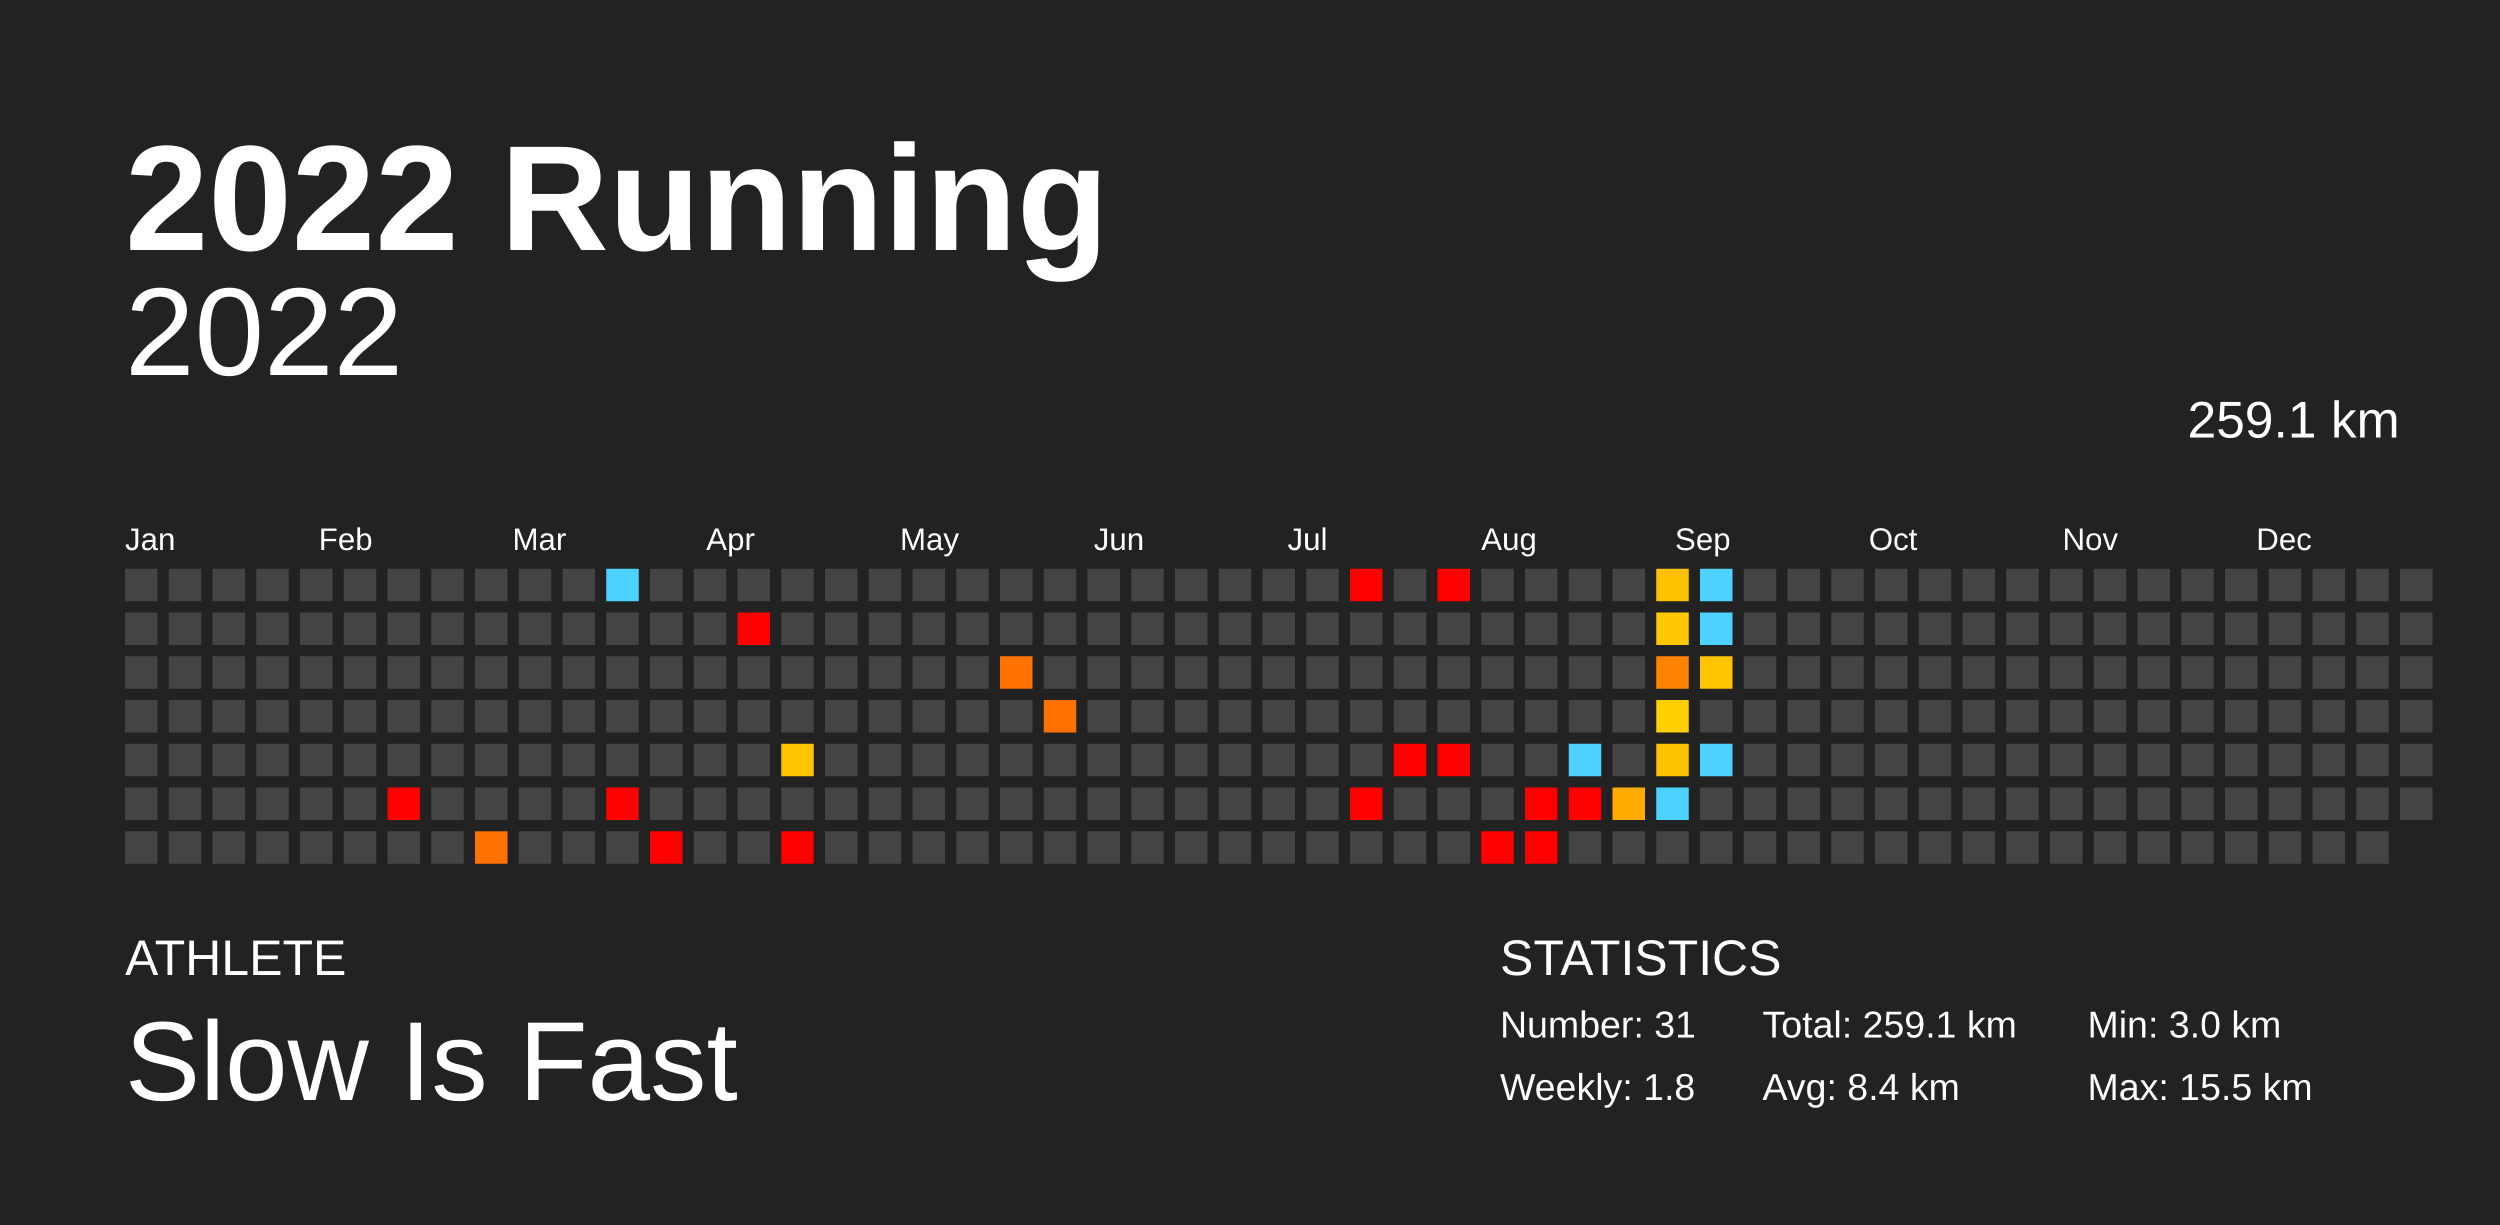
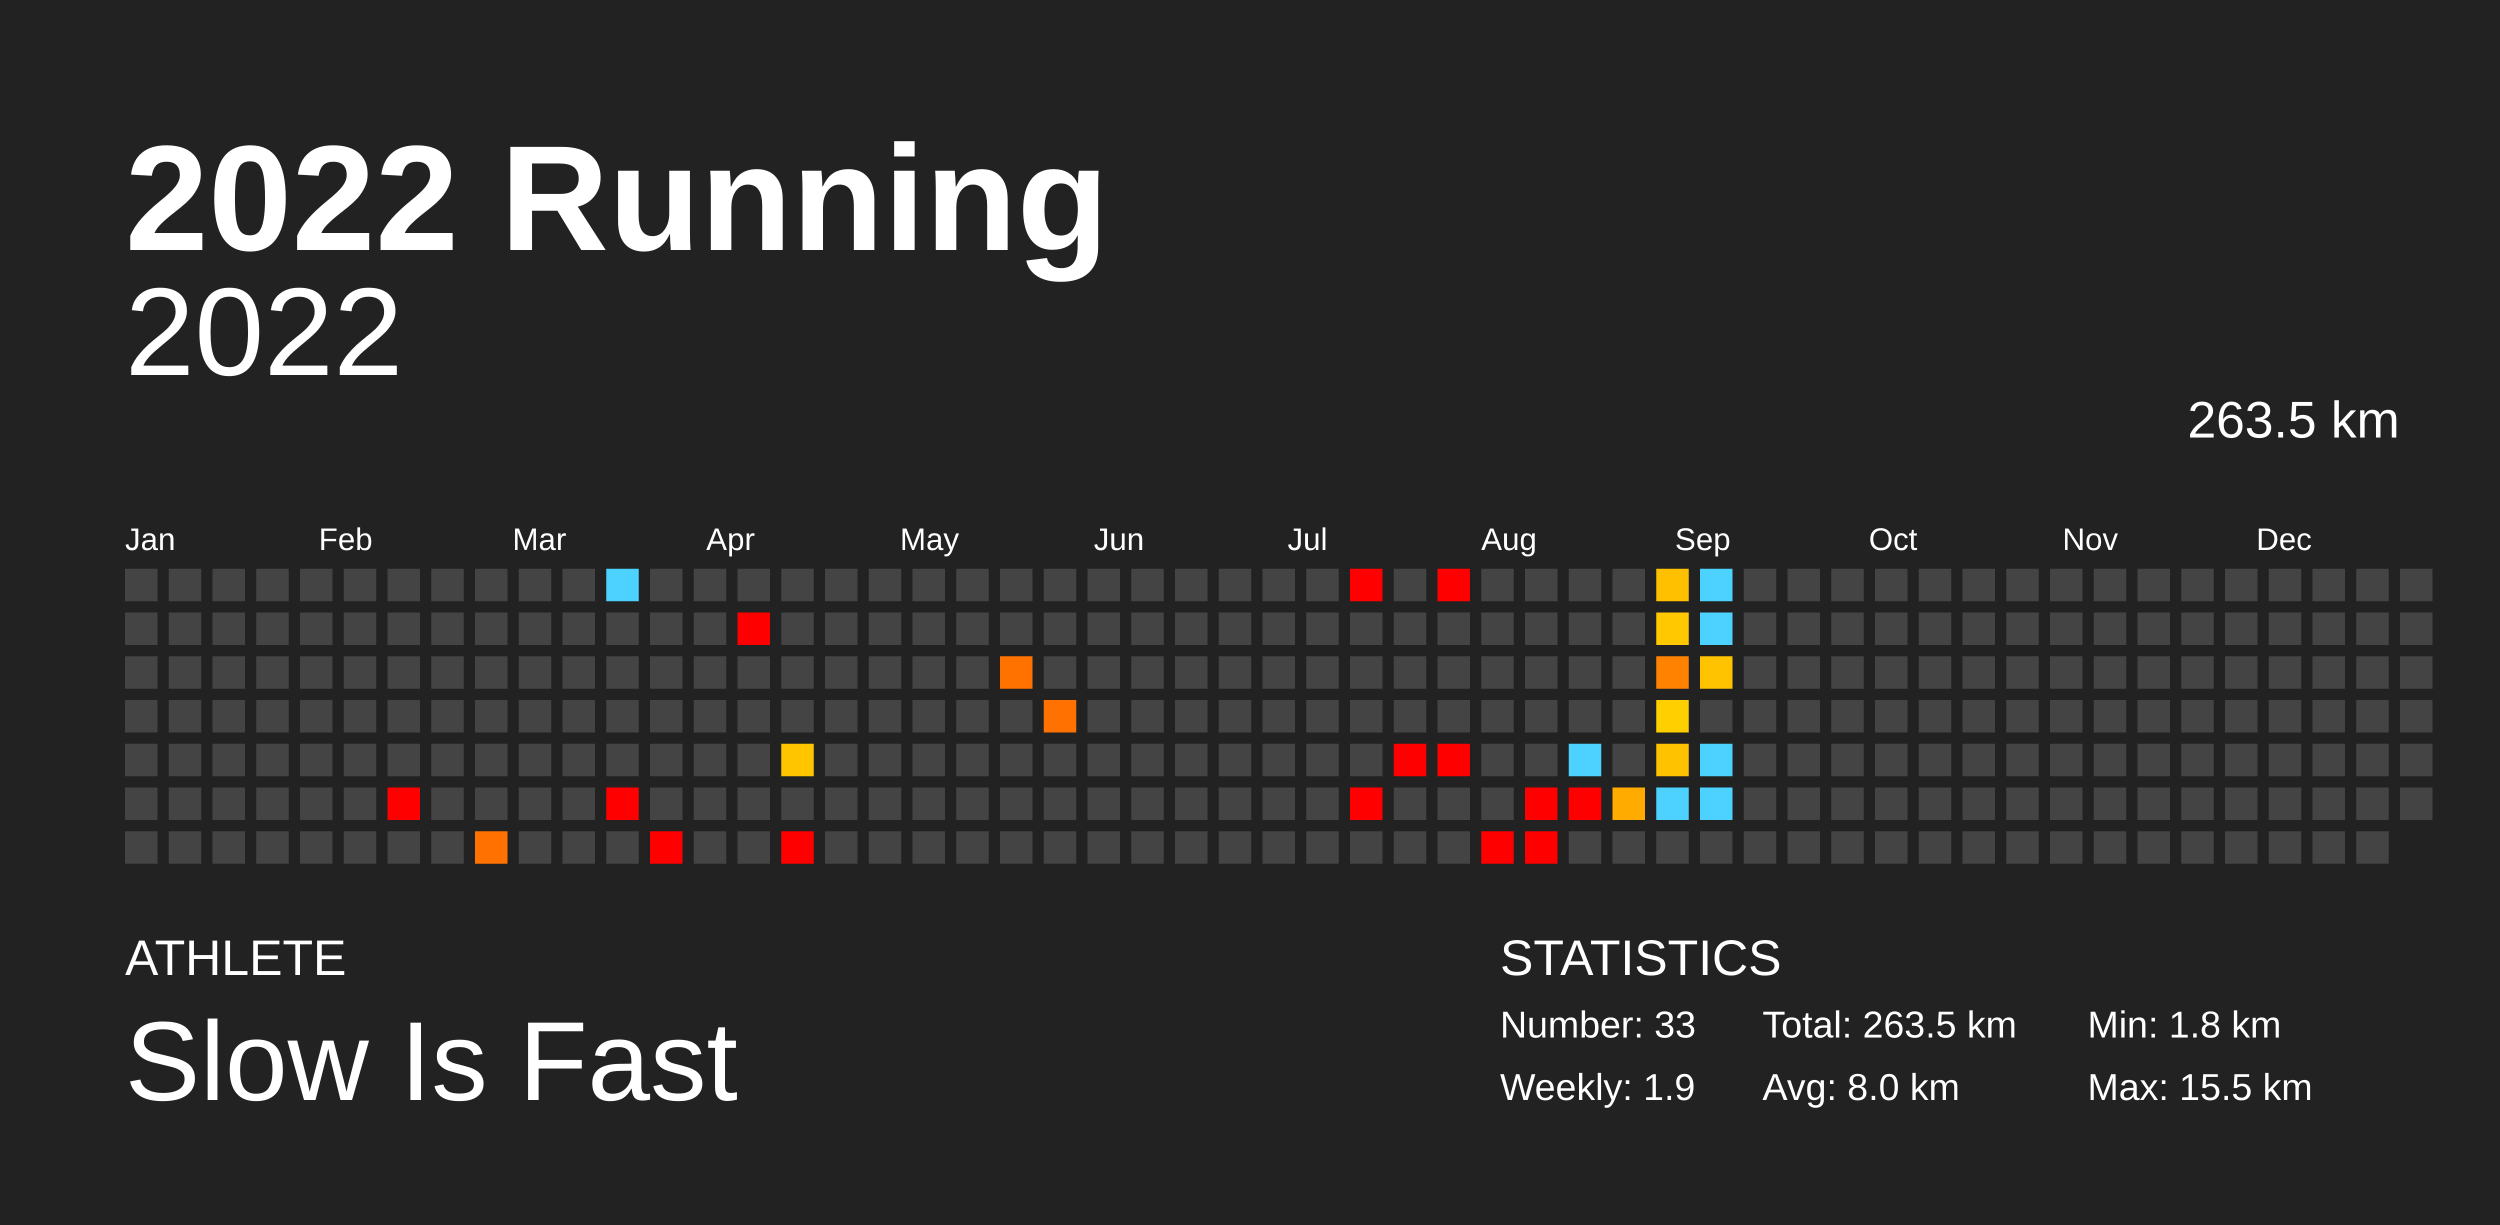
<svg xmlns="http://www.w3.org/2000/svg" baseProfile="full" height="98mm" version="1.1" viewBox="0,0,200,98" width="200mm">
  <defs />
  <rect fill="#222222" height="98" width="200" x="0" y="0" />
  <text fill="#FFFFFF" style="font-size:12px; font-family:Arial; font-weight:bold;" x="10" y="20">2022 Running</text>
  <text fill="#FFFFFF" style="font-size:4px; font-family:Arial" x="10" y="78">ATHLETE</text>
  <text fill="#FFFFFF" style="font-size:9px; font-family:Arial" x="10" y="88">Slow Is Fast</text>
  <text fill="#FFFFFF" style="font-size:4px; font-family:Arial" x="120" y="78">STATISTICS</text>
-   <text fill="#FFFFFF" style="font-size:3px; font-family:Arial" x="120" y="83">Number: 31</text>
-   <text fill="#FFFFFF" style="font-size:3px; font-family:Arial" x="120" y="88">Weekly: 1.8</text>
-   <text fill="#FFFFFF" style="font-size:3px; font-family:Arial" x="141" y="83">Total: 259.1 km</text>
-   <text fill="#FFFFFF" style="font-size:3px; font-family:Arial" x="141" y="88">Avg: 8.4 km</text>
-   <text fill="#FFFFFF" style="font-size:3px; font-family:Arial" x="167" y="83">Min: 3.0 km</text>
+   <text fill="#FFFFFF" style="font-size:3px; font-family:Arial" x="120" y="83">Number: 33</text>
+   <text fill="#FFFFFF" style="font-size:3px; font-family:Arial" x="120" y="88">Weekly: 1.9</text>
+   <text fill="#FFFFFF" style="font-size:3px; font-family:Arial" x="141" y="83">Total: 263.5 km</text>
+   <text fill="#FFFFFF" style="font-size:3px; font-family:Arial" x="141" y="88">Avg: 8.0 km</text>
+   <text fill="#FFFFFF" style="font-size:3px; font-family:Arial" x="167" y="83">Min: 1.8 km</text>
  <text fill="#FFFFFF" style="font-size:3px; font-family:Arial" x="167" y="88">Max: 15.5 km</text>
  <text alignment-baseline="hanging" fill="#FFFFFF" style="font-size:10.0px; font-family:Arial;" x="10" y="30">2022</text>
-   <text alignment-baseline="hanging" fill="#FFFFFF" style="font-size:4.125px; font-family:Arial;" x="175" y="35">259.1 km</text>
+   <text alignment-baseline="hanging" fill="#FFFFFF" style="font-size:4.125px; font-family:Arial;" x="175" y="35">263.5 km</text>
  <text fill="#FFFFFF" style="font-size:2.5px; font-family:Arial" x="10.0" y="44">Jan</text>
  <text fill="#FFFFFF" style="font-size:2.5px; font-family:Arial" x="25.5" y="44">Feb</text>
  <text fill="#FFFFFF" style="font-size:2.5px; font-family:Arial" x="41.0" y="44">Mar</text>
  <text fill="#FFFFFF" style="font-size:2.5px; font-family:Arial" x="56.5" y="44">Apr</text>
  <text fill="#FFFFFF" style="font-size:2.5px; font-family:Arial" x="72.0" y="44">May</text>
  <text fill="#FFFFFF" style="font-size:2.5px; font-family:Arial" x="87.5" y="44">Jun</text>
  <text fill="#FFFFFF" style="font-size:2.5px; font-family:Arial" x="103.0" y="44">Jul</text>
  <text fill="#FFFFFF" style="font-size:2.5px; font-family:Arial" x="118.5" y="44">Aug</text>
  <text fill="#FFFFFF" style="font-size:2.5px; font-family:Arial" x="134.0" y="44">Sep</text>
  <text fill="#FFFFFF" style="font-size:2.5px; font-family:Arial" x="149.5" y="44">Oct</text>
  <text fill="#FFFFFF" style="font-size:2.5px; font-family:Arial" x="165.0" y="44">Nov</text>
  <text fill="#FFFFFF" style="font-size:2.5px; font-family:Arial" x="180.5" y="44">Dec</text>
  <rect fill="#444444" height="2.6" width="2.6" x="10.0" y="45.5" />
  <rect fill="#444444" height="2.6" width="2.6" x="10.0" y="49.0" />
  <rect fill="#444444" height="2.6" width="2.6" x="10.0" y="52.5" />
  <rect fill="#444444" height="2.6" width="2.6" x="10.0" y="56.0" />
  <rect fill="#444444" height="2.6" width="2.6" x="10.0" y="59.5" />
  <rect fill="#444444" height="2.6" width="2.6" x="10.0" y="63.0" />
  <rect fill="#444444" height="2.6" width="2.6" x="10.0" y="66.5" />
  <rect fill="#444444" height="2.6" width="2.6" x="13.5" y="45.5" />
  <rect fill="#444444" height="2.6" width="2.6" x="13.5" y="49.0" />
  <rect fill="#444444" height="2.6" width="2.6" x="13.5" y="52.5" />
  <rect fill="#444444" height="2.6" width="2.6" x="13.5" y="56.0" />
  <rect fill="#444444" height="2.6" width="2.6" x="13.5" y="59.5" />
  <rect fill="#444444" height="2.6" width="2.6" x="13.5" y="63.0" />
  <rect fill="#444444" height="2.6" width="2.6" x="13.5" y="66.5" />
  <rect fill="#444444" height="2.6" width="2.6" x="17.0" y="45.5" />
  <rect fill="#444444" height="2.6" width="2.6" x="17.0" y="49.0" />
  <rect fill="#444444" height="2.6" width="2.6" x="17.0" y="52.5" />
  <rect fill="#444444" height="2.6" width="2.6" x="17.0" y="56.0" />
  <rect fill="#444444" height="2.6" width="2.6" x="17.0" y="59.5" />
  <rect fill="#444444" height="2.6" width="2.6" x="17.0" y="63.0" />
  <rect fill="#444444" height="2.6" width="2.6" x="17.0" y="66.5" />
  <rect fill="#444444" height="2.6" width="2.6" x="20.5" y="45.5" />
  <rect fill="#444444" height="2.6" width="2.6" x="20.5" y="49.0" />
  <rect fill="#444444" height="2.6" width="2.6" x="20.5" y="52.5" />
  <rect fill="#444444" height="2.6" width="2.6" x="20.5" y="56.0" />
  <rect fill="#444444" height="2.6" width="2.6" x="20.5" y="59.5" />
  <rect fill="#444444" height="2.6" width="2.6" x="20.5" y="63.0" />
  <rect fill="#444444" height="2.6" width="2.6" x="20.5" y="66.5" />
  <rect fill="#444444" height="2.6" width="2.6" x="24.0" y="45.5" />
  <rect fill="#444444" height="2.6" width="2.6" x="24.0" y="49.0" />
  <rect fill="#444444" height="2.6" width="2.6" x="24.0" y="52.5" />
  <rect fill="#444444" height="2.6" width="2.6" x="24.0" y="56.0" />
  <rect fill="#444444" height="2.6" width="2.6" x="24.0" y="59.5" />
  <rect fill="#444444" height="2.6" width="2.6" x="24.0" y="63.0" />
  <rect fill="#444444" height="2.6" width="2.6" x="24.0" y="66.5" />
  <rect fill="#444444" height="2.6" width="2.6" x="27.5" y="45.5" />
  <rect fill="#444444" height="2.6" width="2.6" x="27.5" y="49.0" />
  <rect fill="#444444" height="2.6" width="2.6" x="27.5" y="52.5" />
  <rect fill="#444444" height="2.6" width="2.6" x="27.5" y="56.0" />
  <rect fill="#444444" height="2.6" width="2.6" x="27.5" y="59.5" />
  <rect fill="#444444" height="2.6" width="2.6" x="27.5" y="63.0" />
  <rect fill="#444444" height="2.6" width="2.6" x="27.5" y="66.5" />
  <rect fill="#444444" height="2.6" width="2.6" x="31.0" y="45.5" />
  <rect fill="#444444" height="2.6" width="2.6" x="31.0" y="49.0" />
  <rect fill="#444444" height="2.6" width="2.6" x="31.0" y="52.5" />
  <rect fill="#444444" height="2.6" width="2.6" x="31.0" y="56.0" />
  <rect fill="#444444" height="2.6" width="2.6" x="31.0" y="59.5" />
  <rect fill="red" height="2.6" width="2.6" x="31.0" y="63.0" />
  <rect fill="#444444" height="2.6" width="2.6" x="31.0" y="66.5" />
  <rect fill="#444444" height="2.6" width="2.6" x="34.5" y="45.5" />
  <rect fill="#444444" height="2.6" width="2.6" x="34.5" y="49.0" />
  <rect fill="#444444" height="2.6" width="2.6" x="34.5" y="52.5" />
  <rect fill="#444444" height="2.6" width="2.6" x="34.5" y="56.0" />
  <rect fill="#444444" height="2.6" width="2.6" x="34.5" y="59.5" />
  <rect fill="#444444" height="2.6" width="2.6" x="34.5" y="63.0" />
  <rect fill="#444444" height="2.6" width="2.6" x="34.5" y="66.5" />
  <rect fill="#444444" height="2.6" width="2.6" x="38.0" y="45.5" />
  <rect fill="#444444" height="2.6" width="2.6" x="38.0" y="49.0" />
  <rect fill="#444444" height="2.6" width="2.6" x="38.0" y="52.5" />
  <rect fill="#444444" height="2.6" width="2.6" x="38.0" y="56.0" />
  <rect fill="#444444" height="2.6" width="2.6" x="38.0" y="59.5" />
  <rect fill="#444444" height="2.6" width="2.6" x="38.0" y="63.0" />
  <rect fill="#ff7100" height="2.6" width="2.6" x="38.0" y="66.5" />
  <rect fill="#444444" height="2.6" width="2.6" x="41.5" y="45.5" />
  <rect fill="#444444" height="2.6" width="2.6" x="41.5" y="49.0" />
  <rect fill="#444444" height="2.6" width="2.6" x="41.5" y="52.5" />
  <rect fill="#444444" height="2.6" width="2.6" x="41.5" y="56.0" />
  <rect fill="#444444" height="2.6" width="2.6" x="41.5" y="59.5" />
  <rect fill="#444444" height="2.6" width="2.6" x="41.5" y="63.0" />
  <rect fill="#444444" height="2.6" width="2.6" x="41.5" y="66.5" />
  <rect fill="#444444" height="2.6" width="2.6" x="45.0" y="45.5" />
  <rect fill="#444444" height="2.6" width="2.6" x="45.0" y="49.0" />
  <rect fill="#444444" height="2.6" width="2.6" x="45.0" y="52.5" />
  <rect fill="#444444" height="2.6" width="2.6" x="45.0" y="56.0" />
  <rect fill="#444444" height="2.6" width="2.6" x="45.0" y="59.5" />
  <rect fill="#444444" height="2.6" width="2.6" x="45.0" y="63.0" />
  <rect fill="#444444" height="2.6" width="2.6" x="45.0" y="66.5" />
  <rect fill="#4dd2ff" height="2.6" width="2.6" x="48.5" y="45.5" />
  <rect fill="#444444" height="2.6" width="2.6" x="48.5" y="49.0" />
  <rect fill="#444444" height="2.6" width="2.6" x="48.5" y="52.5" />
  <rect fill="#444444" height="2.6" width="2.6" x="48.5" y="56.0" />
  <rect fill="#444444" height="2.6" width="2.6" x="48.5" y="59.5" />
  <rect fill="red" height="2.6" width="2.6" x="48.5" y="63.0" />
  <rect fill="#444444" height="2.6" width="2.6" x="48.5" y="66.5" />
  <rect fill="#444444" height="2.6" width="2.6" x="52.0" y="45.5" />
  <rect fill="#444444" height="2.6" width="2.6" x="52.0" y="49.0" />
  <rect fill="#444444" height="2.6" width="2.6" x="52.0" y="52.5" />
  <rect fill="#444444" height="2.6" width="2.6" x="52.0" y="56.0" />
  <rect fill="#444444" height="2.6" width="2.6" x="52.0" y="59.5" />
  <rect fill="#444444" height="2.6" width="2.6" x="52.0" y="63.0" />
  <rect fill="red" height="2.6" width="2.6" x="52.0" y="66.5" />
  <rect fill="#444444" height="2.6" width="2.6" x="55.5" y="45.5" />
  <rect fill="#444444" height="2.6" width="2.6" x="55.5" y="49.0" />
  <rect fill="#444444" height="2.6" width="2.6" x="55.5" y="52.5" />
  <rect fill="#444444" height="2.6" width="2.6" x="55.5" y="56.0" />
  <rect fill="#444444" height="2.6" width="2.6" x="55.5" y="59.5" />
  <rect fill="#444444" height="2.6" width="2.6" x="55.5" y="63.0" />
  <rect fill="#444444" height="2.6" width="2.6" x="55.5" y="66.5" />
  <rect fill="#444444" height="2.6" width="2.6" x="59.0" y="45.5" />
  <rect fill="red" height="2.6" width="2.6" x="59.0" y="49.0" />
  <rect fill="#444444" height="2.6" width="2.6" x="59.0" y="52.5" />
  <rect fill="#444444" height="2.6" width="2.6" x="59.0" y="56.0" />
  <rect fill="#444444" height="2.6" width="2.6" x="59.0" y="59.5" />
  <rect fill="#444444" height="2.6" width="2.6" x="59.0" y="63.0" />
  <rect fill="#444444" height="2.6" width="2.6" x="59.0" y="66.5" />
  <rect fill="#444444" height="2.6" width="2.6" x="62.5" y="45.5" />
  <rect fill="#444444" height="2.6" width="2.6" x="62.5" y="49.0" />
  <rect fill="#444444" height="2.6" width="2.6" x="62.5" y="52.5" />
  <rect fill="#444444" height="2.6" width="2.6" x="62.5" y="56.0" />
  <rect fill="#ffc600" height="2.6" width="2.6" x="62.5" y="59.5" />
  <rect fill="#444444" height="2.6" width="2.6" x="62.5" y="63.0" />
  <rect fill="red" height="2.6" width="2.6" x="62.5" y="66.5" />
  <rect fill="#444444" height="2.6" width="2.6" x="66.0" y="45.5" />
  <rect fill="#444444" height="2.6" width="2.6" x="66.0" y="49.0" />
  <rect fill="#444444" height="2.6" width="2.6" x="66.0" y="52.5" />
  <rect fill="#444444" height="2.6" width="2.6" x="66.0" y="56.0" />
  <rect fill="#444444" height="2.6" width="2.6" x="66.0" y="59.5" />
  <rect fill="#444444" height="2.6" width="2.6" x="66.0" y="63.0" />
  <rect fill="#444444" height="2.6" width="2.6" x="66.0" y="66.5" />
  <rect fill="#444444" height="2.6" width="2.6" x="69.5" y="45.5" />
  <rect fill="#444444" height="2.6" width="2.6" x="69.5" y="49.0" />
  <rect fill="#444444" height="2.6" width="2.6" x="69.5" y="52.5" />
  <rect fill="#444444" height="2.6" width="2.6" x="69.5" y="56.0" />
  <rect fill="#444444" height="2.6" width="2.6" x="69.5" y="59.5" />
  <rect fill="#444444" height="2.6" width="2.6" x="69.5" y="63.0" />
  <rect fill="#444444" height="2.6" width="2.6" x="69.5" y="66.5" />
  <rect fill="#444444" height="2.6" width="2.6" x="73.0" y="45.5" />
  <rect fill="#444444" height="2.6" width="2.6" x="73.0" y="49.0" />
  <rect fill="#444444" height="2.6" width="2.6" x="73.0" y="52.5" />
  <rect fill="#444444" height="2.6" width="2.6" x="73.0" y="56.0" />
  <rect fill="#444444" height="2.6" width="2.6" x="73.0" y="59.5" />
  <rect fill="#444444" height="2.6" width="2.6" x="73.0" y="63.0" />
  <rect fill="#444444" height="2.6" width="2.6" x="73.0" y="66.5" />
  <rect fill="#444444" height="2.6" width="2.6" x="76.5" y="45.5" />
  <rect fill="#444444" height="2.6" width="2.6" x="76.5" y="49.0" />
  <rect fill="#444444" height="2.6" width="2.6" x="76.5" y="52.5" />
  <rect fill="#444444" height="2.6" width="2.6" x="76.5" y="56.0" />
  <rect fill="#444444" height="2.6" width="2.6" x="76.5" y="59.5" />
  <rect fill="#444444" height="2.6" width="2.6" x="76.5" y="63.0" />
  <rect fill="#444444" height="2.6" width="2.6" x="76.5" y="66.5" />
  <rect fill="#444444" height="2.6" width="2.6" x="80.0" y="45.5" />
  <rect fill="#444444" height="2.6" width="2.6" x="80.0" y="49.0" />
  <rect fill="#ff7200" height="2.6" width="2.6" x="80.0" y="52.5" />
  <rect fill="#444444" height="2.6" width="2.6" x="80.0" y="56.0" />
  <rect fill="#444444" height="2.6" width="2.6" x="80.0" y="59.5" />
  <rect fill="#444444" height="2.6" width="2.6" x="80.0" y="63.0" />
  <rect fill="#444444" height="2.6" width="2.6" x="80.0" y="66.5" />
  <rect fill="#444444" height="2.6" width="2.6" x="83.5" y="45.5" />
  <rect fill="#444444" height="2.6" width="2.6" x="83.5" y="49.0" />
  <rect fill="#444444" height="2.6" width="2.6" x="83.5" y="52.5" />
  <rect fill="#ff7100" height="2.6" width="2.6" x="83.5" y="56.0" />
  <rect fill="#444444" height="2.6" width="2.6" x="83.5" y="59.5" />
  <rect fill="#444444" height="2.6" width="2.6" x="83.5" y="63.0" />
  <rect fill="#444444" height="2.6" width="2.6" x="83.5" y="66.5" />
  <rect fill="#444444" height="2.6" width="2.6" x="87.0" y="45.5" />
  <rect fill="#444444" height="2.6" width="2.6" x="87.0" y="49.0" />
  <rect fill="#444444" height="2.6" width="2.6" x="87.0" y="52.5" />
  <rect fill="#444444" height="2.6" width="2.6" x="87.0" y="56.0" />
  <rect fill="#444444" height="2.6" width="2.6" x="87.0" y="59.5" />
  <rect fill="#444444" height="2.6" width="2.6" x="87.0" y="63.0" />
  <rect fill="#444444" height="2.6" width="2.6" x="87.0" y="66.5" />
  <rect fill="#444444" height="2.6" width="2.6" x="90.5" y="45.5" />
  <rect fill="#444444" height="2.6" width="2.6" x="90.5" y="49.0" />
  <rect fill="#444444" height="2.6" width="2.6" x="90.5" y="52.5" />
  <rect fill="#444444" height="2.6" width="2.6" x="90.5" y="56.0" />
  <rect fill="#444444" height="2.6" width="2.6" x="90.5" y="59.5" />
  <rect fill="#444444" height="2.6" width="2.6" x="90.5" y="63.0" />
  <rect fill="#444444" height="2.6" width="2.6" x="90.5" y="66.5" />
  <rect fill="#444444" height="2.6" width="2.6" x="94.0" y="45.5" />
  <rect fill="#444444" height="2.6" width="2.6" x="94.0" y="49.0" />
  <rect fill="#444444" height="2.6" width="2.6" x="94.0" y="52.5" />
  <rect fill="#444444" height="2.6" width="2.6" x="94.0" y="56.0" />
  <rect fill="#444444" height="2.6" width="2.6" x="94.0" y="59.5" />
  <rect fill="#444444" height="2.6" width="2.6" x="94.0" y="63.0" />
  <rect fill="#444444" height="2.6" width="2.6" x="94.0" y="66.5" />
  <rect fill="#444444" height="2.6" width="2.6" x="97.5" y="45.5" />
  <rect fill="#444444" height="2.6" width="2.6" x="97.5" y="49.0" />
  <rect fill="#444444" height="2.6" width="2.6" x="97.5" y="52.5" />
  <rect fill="#444444" height="2.6" width="2.6" x="97.5" y="56.0" />
  <rect fill="#444444" height="2.6" width="2.6" x="97.5" y="59.5" />
  <rect fill="#444444" height="2.6" width="2.6" x="97.5" y="63.0" />
  <rect fill="#444444" height="2.6" width="2.6" x="97.5" y="66.5" />
  <rect fill="#444444" height="2.6" width="2.6" x="101.0" y="45.5" />
  <rect fill="#444444" height="2.6" width="2.6" x="101.0" y="49.0" />
  <rect fill="#444444" height="2.6" width="2.6" x="101.0" y="52.5" />
  <rect fill="#444444" height="2.6" width="2.6" x="101.0" y="56.0" />
  <rect fill="#444444" height="2.6" width="2.6" x="101.0" y="59.5" />
  <rect fill="#444444" height="2.6" width="2.6" x="101.0" y="63.0" />
  <rect fill="#444444" height="2.6" width="2.6" x="101.0" y="66.5" />
  <rect fill="#444444" height="2.6" width="2.6" x="104.5" y="45.5" />
  <rect fill="#444444" height="2.6" width="2.6" x="104.5" y="49.0" />
  <rect fill="#444444" height="2.6" width="2.6" x="104.5" y="52.5" />
  <rect fill="#444444" height="2.6" width="2.6" x="104.5" y="56.0" />
  <rect fill="#444444" height="2.6" width="2.6" x="104.5" y="59.5" />
  <rect fill="#444444" height="2.6" width="2.6" x="104.5" y="63.0" />
  <rect fill="#444444" height="2.6" width="2.6" x="104.5" y="66.5" />
  <rect fill="red" height="2.6" width="2.6" x="108.0" y="45.5" />
  <rect fill="#444444" height="2.6" width="2.6" x="108.0" y="49.0" />
  <rect fill="#444444" height="2.6" width="2.6" x="108.0" y="52.5" />
  <rect fill="#444444" height="2.6" width="2.6" x="108.0" y="56.0" />
  <rect fill="#444444" height="2.6" width="2.6" x="108.0" y="59.5" />
  <rect fill="red" height="2.6" width="2.6" x="108.0" y="63.0" />
  <rect fill="#444444" height="2.6" width="2.6" x="108.0" y="66.5" />
  <rect fill="#444444" height="2.6" width="2.6" x="111.5" y="45.5" />
  <rect fill="#444444" height="2.6" width="2.6" x="111.5" y="49.0" />
  <rect fill="#444444" height="2.6" width="2.6" x="111.5" y="52.5" />
  <rect fill="#444444" height="2.6" width="2.6" x="111.5" y="56.0" />
  <rect fill="red" height="2.6" width="2.6" x="111.5" y="59.5" />
  <rect fill="#444444" height="2.6" width="2.6" x="111.5" y="63.0" />
  <rect fill="#444444" height="2.6" width="2.6" x="111.5" y="66.5" />
  <rect fill="red" height="2.6" width="2.6" x="115.0" y="45.5" />
  <rect fill="#444444" height="2.6" width="2.6" x="115.0" y="49.0" />
  <rect fill="#444444" height="2.6" width="2.6" x="115.0" y="52.5" />
  <rect fill="#444444" height="2.6" width="2.6" x="115.0" y="56.0" />
  <rect fill="red" height="2.6" width="2.6" x="115.0" y="59.5" />
  <rect fill="#444444" height="2.6" width="2.6" x="115.0" y="63.0" />
  <rect fill="#444444" height="2.6" width="2.6" x="115.0" y="66.5" />
  <rect fill="#444444" height="2.6" width="2.6" x="118.5" y="45.5" />
  <rect fill="#444444" height="2.6" width="2.6" x="118.5" y="49.0" />
  <rect fill="#444444" height="2.6" width="2.6" x="118.5" y="52.5" />
  <rect fill="#444444" height="2.6" width="2.6" x="118.5" y="56.0" />
  <rect fill="#444444" height="2.6" width="2.6" x="118.5" y="59.5" />
  <rect fill="#444444" height="2.6" width="2.6" x="118.5" y="63.0" />
  <rect fill="red" height="2.6" width="2.6" x="118.5" y="66.5" />
  <rect fill="#444444" height="2.6" width="2.6" x="122.0" y="45.5" />
  <rect fill="#444444" height="2.6" width="2.6" x="122.0" y="49.0" />
  <rect fill="#444444" height="2.6" width="2.6" x="122.0" y="52.5" />
  <rect fill="#444444" height="2.6" width="2.6" x="122.0" y="56.0" />
  <rect fill="#444444" height="2.6" width="2.6" x="122.0" y="59.5" />
  <rect fill="red" height="2.6" width="2.6" x="122.0" y="63.0" />
  <rect fill="red" height="2.6" width="2.6" x="122.0" y="66.5" />
  <rect fill="#444444" height="2.6" width="2.6" x="125.5" y="45.5" />
  <rect fill="#444444" height="2.6" width="2.6" x="125.5" y="49.0" />
  <rect fill="#444444" height="2.6" width="2.6" x="125.5" y="52.5" />
  <rect fill="#444444" height="2.6" width="2.6" x="125.5" y="56.0" />
  <rect fill="#4dd2ff" height="2.6" width="2.6" x="125.5" y="59.5" />
  <rect fill="red" height="2.6" width="2.6" x="125.5" y="63.0" />
  <rect fill="#444444" height="2.6" width="2.6" x="125.5" y="66.5" />
  <rect fill="#444444" height="2.6" width="2.6" x="129.0" y="45.5" />
  <rect fill="#444444" height="2.6" width="2.6" x="129.0" y="49.0" />
  <rect fill="#444444" height="2.6" width="2.6" x="129.0" y="52.5" />
  <rect fill="#444444" height="2.6" width="2.6" x="129.0" y="56.0" />
  <rect fill="#444444" height="2.6" width="2.6" x="129.0" y="59.5" />
  <rect fill="#ffab00" height="2.6" width="2.6" x="129.0" y="63.0" />
  <rect fill="#444444" height="2.6" width="2.6" x="129.0" y="66.5" />
  <rect fill="#ffc000" height="2.6" width="2.6" x="132.5" y="45.5" />
  <rect fill="#ffc800" height="2.6" width="2.6" x="132.5" y="49.0" />
  <rect fill="#ff8300" height="2.6" width="2.6" x="132.5" y="52.5" />
  <rect fill="#ffcf00" height="2.6" width="2.6" x="132.5" y="56.0" />
  <rect fill="#ffc200" height="2.6" width="2.6" x="132.5" y="59.5" />
  <rect fill="#4dd2ff" height="2.6" width="2.6" x="132.5" y="63.0" />
  <rect fill="#444444" height="2.6" width="2.6" x="132.5" y="66.5" />
  <rect fill="#4dd2ff" height="2.6" width="2.6" x="136.0" y="45.5" />
  <rect fill="#4dd2ff" height="2.6" width="2.6" x="136.0" y="49.0" />
  <rect fill="#ffc300" height="2.6" width="2.6" x="136.0" y="52.5" />
  <rect fill="#444444" height="2.6" width="2.6" x="136.0" y="56.0" />
  <rect fill="#4dd2ff" height="2.6" width="2.6" x="136.0" y="59.5" />
-   <rect fill="#444444" height="2.6" width="2.6" x="136.0" y="63.0" />
+   <rect fill="#4dd2ff" height="2.6" width="2.6" x="136.0" y="63.0" />
  <rect fill="#444444" height="2.6" width="2.6" x="136.0" y="66.5" />
  <rect fill="#444444" height="2.6" width="2.6" x="139.5" y="45.5" />
  <rect fill="#444444" height="2.6" width="2.6" x="139.5" y="49.0" />
  <rect fill="#444444" height="2.6" width="2.6" x="139.5" y="52.5" />
  <rect fill="#444444" height="2.6" width="2.6" x="139.5" y="56.0" />
  <rect fill="#444444" height="2.6" width="2.6" x="139.5" y="59.5" />
  <rect fill="#444444" height="2.6" width="2.6" x="139.5" y="63.0" />
  <rect fill="#444444" height="2.6" width="2.6" x="139.5" y="66.5" />
  <rect fill="#444444" height="2.6" width="2.6" x="143.0" y="45.5" />
  <rect fill="#444444" height="2.6" width="2.6" x="143.0" y="49.0" />
  <rect fill="#444444" height="2.6" width="2.6" x="143.0" y="52.5" />
  <rect fill="#444444" height="2.6" width="2.6" x="143.0" y="56.0" />
  <rect fill="#444444" height="2.6" width="2.6" x="143.0" y="59.5" />
  <rect fill="#444444" height="2.6" width="2.6" x="143.0" y="63.0" />
  <rect fill="#444444" height="2.6" width="2.6" x="143.0" y="66.5" />
  <rect fill="#444444" height="2.6" width="2.6" x="146.5" y="45.5" />
  <rect fill="#444444" height="2.6" width="2.6" x="146.5" y="49.0" />
  <rect fill="#444444" height="2.6" width="2.6" x="146.5" y="52.5" />
  <rect fill="#444444" height="2.6" width="2.6" x="146.5" y="56.0" />
  <rect fill="#444444" height="2.6" width="2.6" x="146.5" y="59.5" />
  <rect fill="#444444" height="2.6" width="2.6" x="146.5" y="63.0" />
  <rect fill="#444444" height="2.6" width="2.6" x="146.5" y="66.5" />
  <rect fill="#444444" height="2.6" width="2.6" x="150.0" y="45.5" />
  <rect fill="#444444" height="2.6" width="2.6" x="150.0" y="49.0" />
  <rect fill="#444444" height="2.6" width="2.6" x="150.0" y="52.5" />
  <rect fill="#444444" height="2.6" width="2.6" x="150.0" y="56.0" />
  <rect fill="#444444" height="2.6" width="2.6" x="150.0" y="59.5" />
  <rect fill="#444444" height="2.6" width="2.6" x="150.0" y="63.0" />
  <rect fill="#444444" height="2.6" width="2.6" x="150.0" y="66.5" />
  <rect fill="#444444" height="2.6" width="2.6" x="153.5" y="45.5" />
  <rect fill="#444444" height="2.6" width="2.6" x="153.5" y="49.0" />
  <rect fill="#444444" height="2.6" width="2.6" x="153.5" y="52.5" />
  <rect fill="#444444" height="2.6" width="2.6" x="153.5" y="56.0" />
  <rect fill="#444444" height="2.6" width="2.6" x="153.5" y="59.5" />
  <rect fill="#444444" height="2.6" width="2.6" x="153.5" y="63.0" />
  <rect fill="#444444" height="2.6" width="2.6" x="153.5" y="66.5" />
  <rect fill="#444444" height="2.6" width="2.6" x="157.0" y="45.5" />
  <rect fill="#444444" height="2.6" width="2.6" x="157.0" y="49.0" />
  <rect fill="#444444" height="2.6" width="2.6" x="157.0" y="52.5" />
  <rect fill="#444444" height="2.6" width="2.6" x="157.0" y="56.0" />
  <rect fill="#444444" height="2.6" width="2.6" x="157.0" y="59.5" />
  <rect fill="#444444" height="2.6" width="2.6" x="157.0" y="63.0" />
  <rect fill="#444444" height="2.6" width="2.6" x="157.0" y="66.5" />
  <rect fill="#444444" height="2.6" width="2.6" x="160.5" y="45.5" />
  <rect fill="#444444" height="2.6" width="2.6" x="160.5" y="49.0" />
  <rect fill="#444444" height="2.6" width="2.6" x="160.5" y="52.5" />
  <rect fill="#444444" height="2.6" width="2.6" x="160.5" y="56.0" />
  <rect fill="#444444" height="2.6" width="2.6" x="160.5" y="59.5" />
  <rect fill="#444444" height="2.6" width="2.6" x="160.5" y="63.0" />
  <rect fill="#444444" height="2.6" width="2.6" x="160.5" y="66.5" />
  <rect fill="#444444" height="2.6" width="2.6" x="164.0" y="45.5" />
  <rect fill="#444444" height="2.6" width="2.6" x="164.0" y="49.0" />
  <rect fill="#444444" height="2.6" width="2.6" x="164.0" y="52.5" />
  <rect fill="#444444" height="2.6" width="2.6" x="164.0" y="56.0" />
  <rect fill="#444444" height="2.6" width="2.6" x="164.0" y="59.5" />
  <rect fill="#444444" height="2.6" width="2.6" x="164.0" y="63.0" />
  <rect fill="#444444" height="2.6" width="2.6" x="164.0" y="66.5" />
  <rect fill="#444444" height="2.6" width="2.6" x="167.5" y="45.5" />
  <rect fill="#444444" height="2.6" width="2.6" x="167.5" y="49.0" />
  <rect fill="#444444" height="2.6" width="2.6" x="167.5" y="52.5" />
  <rect fill="#444444" height="2.6" width="2.6" x="167.5" y="56.0" />
  <rect fill="#444444" height="2.6" width="2.6" x="167.5" y="59.5" />
  <rect fill="#444444" height="2.6" width="2.6" x="167.5" y="63.0" />
  <rect fill="#444444" height="2.6" width="2.6" x="167.5" y="66.5" />
  <rect fill="#444444" height="2.6" width="2.6" x="171.0" y="45.5" />
  <rect fill="#444444" height="2.6" width="2.6" x="171.0" y="49.0" />
  <rect fill="#444444" height="2.6" width="2.6" x="171.0" y="52.5" />
  <rect fill="#444444" height="2.6" width="2.6" x="171.0" y="56.0" />
  <rect fill="#444444" height="2.6" width="2.6" x="171.0" y="59.5" />
  <rect fill="#444444" height="2.6" width="2.6" x="171.0" y="63.0" />
  <rect fill="#444444" height="2.6" width="2.6" x="171.0" y="66.5" />
  <rect fill="#444444" height="2.6" width="2.6" x="174.5" y="45.5" />
  <rect fill="#444444" height="2.6" width="2.6" x="174.5" y="49.0" />
  <rect fill="#444444" height="2.6" width="2.6" x="174.5" y="52.5" />
  <rect fill="#444444" height="2.6" width="2.6" x="174.5" y="56.0" />
  <rect fill="#444444" height="2.6" width="2.6" x="174.5" y="59.5" />
  <rect fill="#444444" height="2.6" width="2.6" x="174.5" y="63.0" />
  <rect fill="#444444" height="2.6" width="2.6" x="174.5" y="66.5" />
  <rect fill="#444444" height="2.6" width="2.6" x="178.0" y="45.5" />
  <rect fill="#444444" height="2.6" width="2.6" x="178.0" y="49.0" />
  <rect fill="#444444" height="2.6" width="2.6" x="178.0" y="52.5" />
  <rect fill="#444444" height="2.6" width="2.6" x="178.0" y="56.0" />
  <rect fill="#444444" height="2.6" width="2.6" x="178.0" y="59.5" />
  <rect fill="#444444" height="2.6" width="2.6" x="178.0" y="63.0" />
  <rect fill="#444444" height="2.6" width="2.6" x="178.0" y="66.5" />
  <rect fill="#444444" height="2.6" width="2.6" x="181.5" y="45.5" />
  <rect fill="#444444" height="2.6" width="2.6" x="181.5" y="49.0" />
  <rect fill="#444444" height="2.6" width="2.6" x="181.5" y="52.5" />
  <rect fill="#444444" height="2.6" width="2.6" x="181.5" y="56.0" />
  <rect fill="#444444" height="2.6" width="2.6" x="181.5" y="59.5" />
  <rect fill="#444444" height="2.6" width="2.6" x="181.5" y="63.0" />
  <rect fill="#444444" height="2.6" width="2.6" x="181.5" y="66.5" />
  <rect fill="#444444" height="2.6" width="2.6" x="185.0" y="45.5" />
  <rect fill="#444444" height="2.6" width="2.6" x="185.0" y="49.0" />
  <rect fill="#444444" height="2.6" width="2.6" x="185.0" y="52.5" />
  <rect fill="#444444" height="2.6" width="2.6" x="185.0" y="56.0" />
  <rect fill="#444444" height="2.6" width="2.6" x="185.0" y="59.5" />
  <rect fill="#444444" height="2.6" width="2.6" x="185.0" y="63.0" />
  <rect fill="#444444" height="2.6" width="2.6" x="185.0" y="66.5" />
  <rect fill="#444444" height="2.6" width="2.6" x="188.5" y="45.5" />
  <rect fill="#444444" height="2.6" width="2.6" x="188.5" y="49.0" />
  <rect fill="#444444" height="2.6" width="2.6" x="188.5" y="52.5" />
  <rect fill="#444444" height="2.6" width="2.6" x="188.5" y="56.0" />
  <rect fill="#444444" height="2.6" width="2.6" x="188.5" y="59.5" />
  <rect fill="#444444" height="2.6" width="2.6" x="188.5" y="63.0" />
  <rect fill="#444444" height="2.6" width="2.6" x="188.5" y="66.5" />
  <rect fill="#444444" height="2.6" width="2.6" x="192.0" y="45.5" />
  <rect fill="#444444" height="2.6" width="2.6" x="192.0" y="49.0" />
  <rect fill="#444444" height="2.6" width="2.6" x="192.0" y="52.5" />
  <rect fill="#444444" height="2.6" width="2.6" x="192.0" y="56.0" />
  <rect fill="#444444" height="2.6" width="2.6" x="192.0" y="59.5" />
  <rect fill="#444444" height="2.6" width="2.6" x="192.0" y="63.0" />
</svg>
